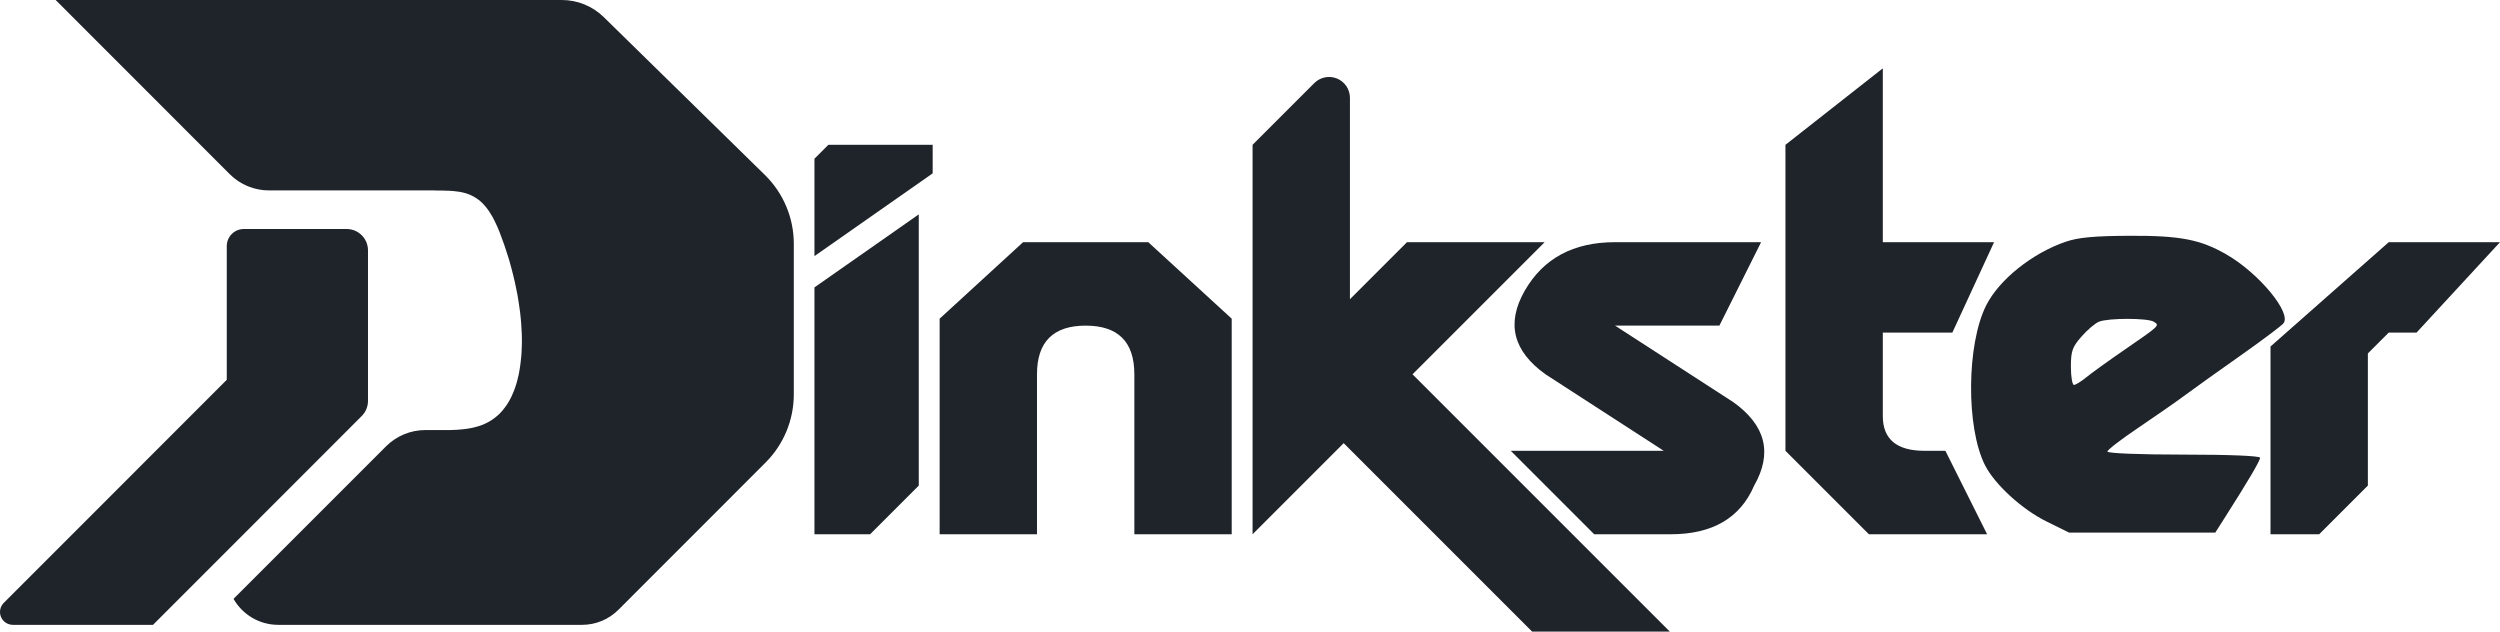
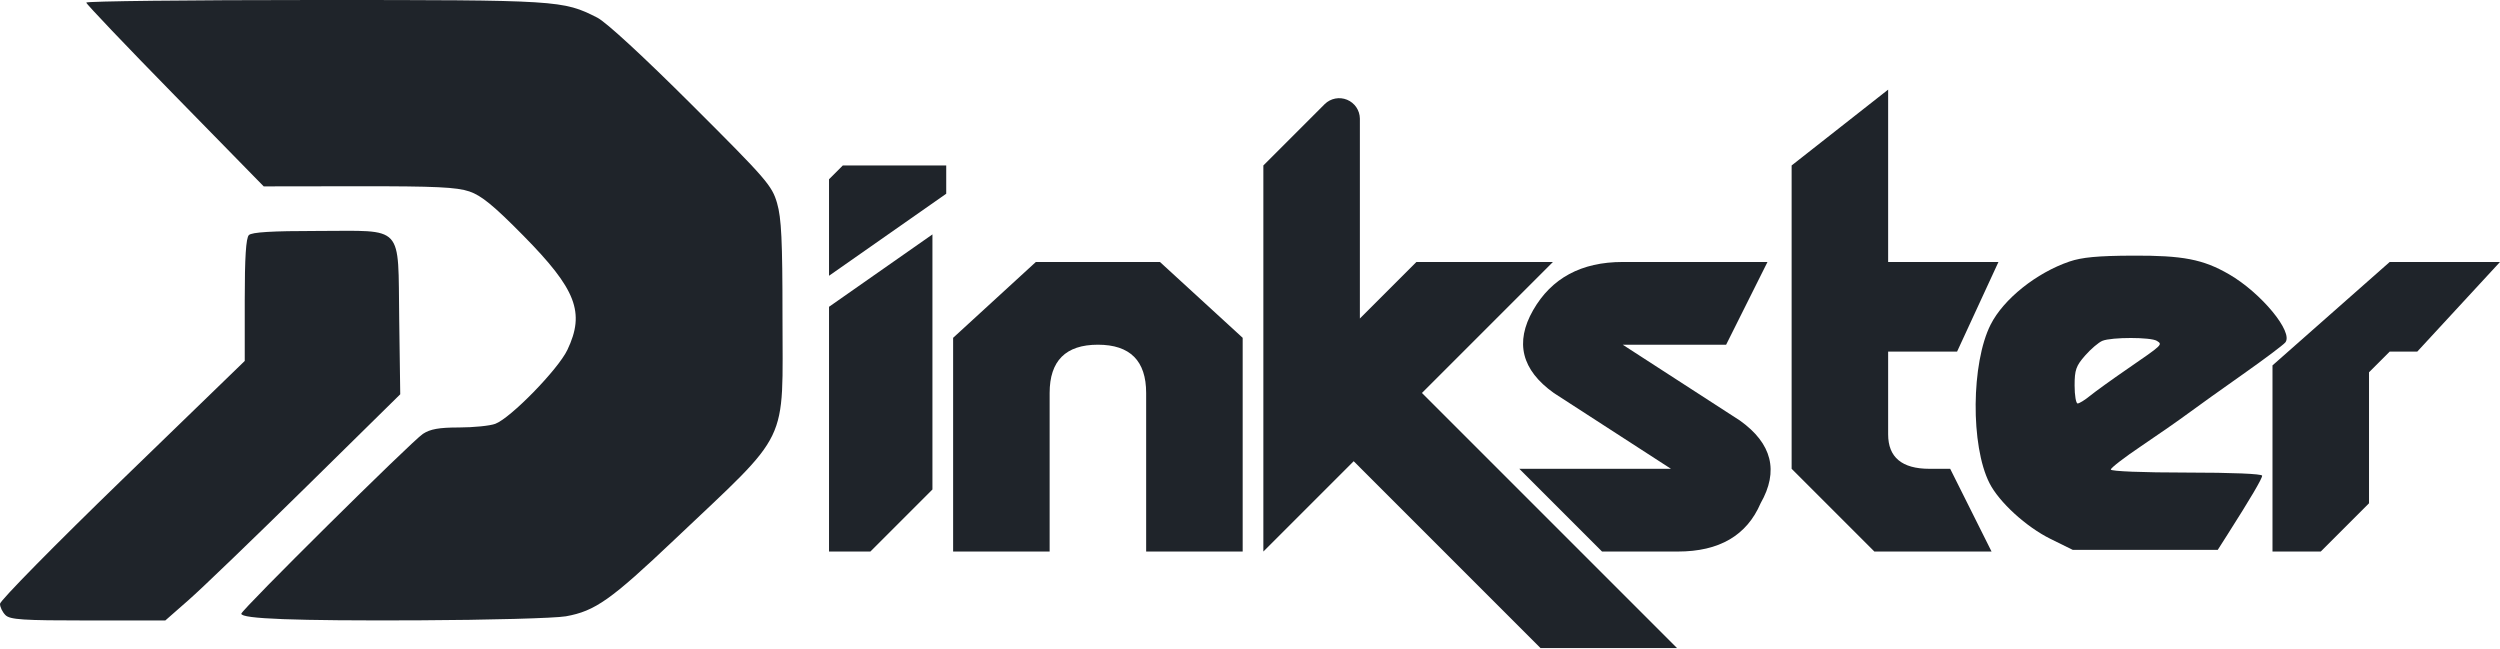
- <svg xmlns="http://www.w3.org/2000/svg" viewBox="0 0 1222.268 308.804" width="1222.268" height="308.804" version="1.1" id="svg264">
-   <defs id="defs80">
+ <svg xmlns="http://www.w3.org/2000/svg" viewBox="0 0 1232.925 319.6" width="1232.925" height="319.6" version="1.1" id="svg265">
+   <defs id="defs81">
    <clipPath id="e-open-counter" clipPathUnits="userSpaceOnUse">
-       <path d="M -20,-20 H 100 V 100 H -20 Z m 34,54 v -5.538 h 7.615 z" clip-rule="evenodd" id="path60" />
+       <path d="M -20,-20 H 100 V 100 H -20 Z m 34,54 v -5.538 h 7.615 z" clip-rule="evenodd" id="path61" />
    </clipPath>
    <clipPath id="k-beam-baseline" clipPathUnits="userSpaceOnUse">
-       <path d="M -20,-20 H 100 V 100 H 14 V 59.153 h -34 z" id="path63" />
+       <path d="M -20,-20 H 100 V 100 H 14 V 59.153 h -34 z" id="path64" />
    </clipPath>
    <clipPath id="approved-silhouette" clipPathUnits="userSpaceOnUse">
-       <path id="silhouette-clip-path" fill="#32e6c5" d="M 156.4,176.8 H 680 a 62,62 0 0 1 43.4,17.7 L 890.1,357.8 A 99.6,99.6 0 0 1 920,429 v 155.9 a 99.6,99.6 0 0 1 -29.2,70.4 L 738.6,807.6 A 53.1,53.1 0 0 1 701,823.2 H 386.6 A 53.1,53.1 0 0 1 340.4,796.3 L 498.1,638.6 a 57.5,57.5 0 0 1 40.7,-16.9 h 12.9 13 l 7,-0.3 5.7,-0.5 5,-0.6 4.5,-0.8 4.1,-1 3.8,-1.1 3.6,-1.3 3.3,-1.5 3.2,-1.7 2.9,-1.8 2.8,-2 2.7,-2.2 2.5,-2.3 2.3,-2.5 2.2,-2.7 2.1,-2.8 1.9,-2.9 1.8,-3.1 1.7,-3.3 1.5,-3.4 1.5,-3.6 1.3,-3.7 1.2,-3.8 1,-3.9 1,-4.1 0.8,-4.3 0.7,-4.3 0.6,-4.5 0.5,-4.6 0.4,-4.7 0.2,-4.8 0.2,-5 v -5.1 l -0.1,-5.2 -0.3,-5.3 -0.3,-5.4 -0.5,-5.6 -0.6,-5.7 -0.8,-5.8 -0.9,-6.1 -1,-6.2 -1.3,-6.4 -1.4,-6.8 -1.7,-7.2 -2,-7.8 -2.5,-9 -4.9,-15.1 -4.9,-13.3 -2.7,-6.3 -2.3,-4.9 -2,-3.9 -2,-3.3 -1.8,-2.9 -1.8,-2.5 -1.7,-2.2 -1.7,-1.9 -1.7,-1.8 -1.6,-1.5 -1.6,-1.4 -1.7,-1.2 -1.6,-1.1 -1.6,-1 -1.6,-0.9 -1.6,-0.8 -1.5,-0.7 -1.6,-0.6 -1.6,-0.6 -1.6,-0.5 -1.6,-0.4 -1.5,-0.4 -1.6,-0.3 -1.6,-0.3 -1.6,-0.2 -1.6,-0.2 -1.6,-0.2 -1.6,-0.2 -1.6,-0.1 -1.7,-0.1 -1.6,-0.1 h -1.7 l -1.7,-0.1 h -1.7 l -1.7,-0.1 h -1.8 -1.8 -1.9 l -1.9,-0.1 h -2 -2.1 -2.2 -2.4 -2.6 -2.9 -3.5 -6.5 -147 A 57.5,57.5 0 0 1 336.5,357 Z m 177,254.6 a 17.7,17.7 0 0 1 17.7,-17.7 h 106.3 a 22.1,22.1 0 0 1 22.1,22.1 v 155.7 a 22.1,22.1 0 0 1 -6.5,15.7 l -215.9,216 h -145 a 13.3,13.3 0 0 1 -9.4,-22.7 L 333.4,569.7 Z" />
+       <path id="silhouette-clip-path" fill="#32e6c5" fill-rule="evenodd" d="m 166.259,156.655 c 0.036,1.475 41.691,45.252 92.626,97.23 l 92.554,94.568 99.173,-0.144 c 80.18,-0.072 102.302,0.971 115.468,5.432 12.554,4.281 25.36,14.748 56.187,46.007 55.396,56.151 64.676,80.216 46.079,119.317 -9.676,20.36 -59.245,71.187 -75.252,77.158 -5.54,2.086 -22.554,3.777 -37.77,3.813 -20.899,0 -30.108,1.655 -37.806,6.727 -11.619,7.662 -189.46,183.777 -189.46,187.626 0,5.36 55.144,7.446 184.209,6.906 73.777,-0.324 143.309,-2.23 154.496,-4.209 30.504,-5.468 47.014,-17.122 113.345,-80.036 121.978,-115.647 112.698,-96.475 112.698,-233.453 0,-78.453 -1.115,-102.05 -5.647,-117.662 -5.288,-18.309 -10.899,-24.784 -89.029,-102.698 -50.288,-50.18 -89.388,-86.223 -98.561,-90.863 -36.007,-18.201 -39.532,-18.417 -294.928,-18.417 -131.151,0 -238.417,1.223 -238.381,2.698 z m 169.712,242.626 c -3.022,3.022 -4.317,23.237 -4.317,67.806 v 63.525 L 203.957,654.317 C 133.741,722.338 76.259,780.755 76.259,784.065 c 0,3.345 2.554,8.597 5.647,11.727 4.82,4.784 17.77,5.647 86.259,5.647 h 80.576 l 24.353,-21.367 c 13.417,-11.727 68.597,-64.856 122.626,-118.022 l 98.201,-96.655 -1.079,-78.345 c -1.439,-100.36 6.259,-92.086 -85.324,-92.086 -47.482,0 -68.489,1.259 -71.547,4.317 z" />
    </clipPath>
    <clipPath id="plane-coral" clipPathUnits="userSpaceOnUse">
-       <path d="m 343,68 67.8,67.8 a 45,45 0 0 1 13.2,31.8 v 112.8 a 45,45 0 0 1 -13.2,31.8 L 363,360 H 600 V 40 H 343 Z" transform="matrix(2.213439,0,0,2.213439,-180.079,26.32411)" id="path68" />
+       <path d="m 343,68 67.8,67.8 a 45,45 0 0 1 13.2,31.8 v 112.8 a 45,45 0 0 1 -13.2,31.8 L 363,360 H 600 V 40 H 343 Z" transform="matrix(2.213439,0,0,2.213439,-180.079,26.32411)" id="path69" />
    </clipPath>
    <clipPath id="plane-yellow" clipPathUnits="userSpaceOnUse">
-       <path d="M 80,240 H 232 V 390 H 80 Z" transform="matrix(2.213439,0,0,2.213439,-180.079,26.32411)" id="path71" />
+       <path d="M 80,240 H 232 V 390 H 80 Z" transform="matrix(2.213439,0,0,2.213439,-180.079,26.32411)" id="path72" />
    </clipPath>
    <clipPath id="optical-silhouette-16" clipPathUnits="userSpaceOnUse">
-       <path d="M 156.4,176.8 H 680 a 62,62 0 0 1 43.4,17.7 L 890.1,357.8 A 99.6,99.6 0 0 1 920,429 v 155.9 a 99.6,99.6 0 0 1 -29.2,70.4 L 738.6,807.6 A 53.1,53.1 0 0 1 701,823.2 H 386.6 A 53.1,53.1 0 0 1 340.4,796.3 L 498.1,638.6 a 57.5,57.5 0 0 1 40.7,-16.9 h 12.9 13 l 7,-0.3 5.7,-0.5 5,-0.6 4.5,-0.8 4.1,-1 3.8,-1.1 3.6,-1.3 3.3,-1.5 3.2,-1.7 2.9,-1.8 2.8,-2 2.7,-2.2 2.5,-2.3 2.3,-2.5 2.2,-2.7 2.1,-2.8 1.9,-2.9 1.8,-3.1 1.7,-3.3 1.5,-3.4 1.5,-3.6 1.3,-3.7 1.2,-3.8 1,-3.9 1,-4.1 0.8,-4.3 0.7,-4.3 0.6,-4.5 0.5,-4.6 0.4,-4.7 0.2,-4.8 0.2,-5 v -5.1 l -0.1,-5.2 -0.3,-5.3 -0.3,-5.4 -0.5,-5.6 -0.6,-5.7 -0.8,-5.8 -0.9,-6.1 -1,-6.2 -1.3,-6.4 -1.4,-6.8 -1.7,-7.2 -2,-7.8 -2.5,-9 -4.9,-15.1 -4.9,-13.3 -2.7,-6.3 -2.3,-4.9 -2,-3.9 -2,-3.3 -1.8,-2.9 -1.8,-2.5 -1.7,-2.2 -1.7,-1.9 -1.7,-1.8 -1.6,-1.5 -1.6,-1.4 -1.7,-1.2 -1.6,-1.1 -1.6,-1 -1.6,-0.9 -1.6,-0.8 -1.5,-0.7 -1.6,-0.6 -1.6,-0.6 -1.6,-0.5 -1.6,-0.4 -1.5,-0.4 -1.6,-0.3 -1.6,-0.3 -1.6,-0.2 -1.6,-0.2 -1.6,-0.2 -1.6,-0.2 -1.6,-0.1 -1.7,-0.1 -1.6,-0.1 h -1.7 l -1.7,-0.1 h -1.7 l -1.7,-0.1 h -1.8 -1.8 -1.9 l -1.9,-0.1 h -2 -2.1 -2.2 -2.4 -2.6 -2.9 -3.5 -6.5 -147 A 57.5,57.5 0 0 1 336.5,357 Z m 177,223.6 a 17.7,17.7 0 0 1 17.7,-17.7 h 106.3 a 22.1,22.1 0 0 1 22.1,22.1 V 635.5 A 22.1,22.1 0 0 1 473,651.1 L 301,823.2 H 112.1 a 13.3,13.3 0 0 1 -9.4,-22.7 L 333.4,569.7 Z" id="path74" />
+       <path d="m 166.259,156.655 c 0.036,1.475 41.691,45.252 92.626,97.23 l 92.554,94.568 99.173,-0.144 c 80.18,-0.072 102.302,0.971 115.468,5.432 12.554,4.281 25.36,14.748 56.187,46.007 55.396,56.151 64.676,80.216 46.079,119.317 -9.676,20.36 -59.245,71.187 -75.252,77.158 -5.54,2.086 -22.554,3.777 -37.77,3.813 -20.899,0 -30.108,1.655 -37.806,6.727 -11.619,7.662 -189.46,183.777 -189.46,187.626 0,5.36 55.144,7.446 184.209,6.906 73.777,-0.324 143.309,-2.23 154.496,-4.209 30.504,-5.468 47.014,-17.122 113.345,-80.036 121.978,-115.647 112.698,-96.475 112.698,-233.453 0,-78.453 -1.115,-102.05 -5.647,-117.662 -5.288,-18.309 -10.899,-24.784 -89.029,-102.698 -50.288,-50.18 -89.388,-86.223 -98.561,-90.863 -36.007,-18.201 -39.532,-18.417 -294.928,-18.417 -131.151,0 -238.417,1.223 -238.381,2.698 z m 169.712,242.626 c -3.022,3.022 -4.317,23.237 -4.317,67.806 v 63.525 L 203.957,654.317 C 133.741,722.338 76.259,780.755 76.259,784.065 c 0,3.345 2.554,8.597 5.647,11.727 4.82,4.784 17.77,5.647 86.259,5.647 h 80.576 l 24.353,-21.367 c 13.417,-11.727 68.597,-64.856 122.626,-118.022 l 98.201,-96.655 -1.079,-78.345 c -1.439,-100.36 6.259,-92.086 -85.324,-92.086 -47.482,0 -68.489,1.259 -71.547,4.317 z" id="path75" />
    </clipPath>
    <clipPath id="optical-silhouette-24" clipPathUnits="userSpaceOnUse">
-       <path d="M 156.4,176.8 H 680 a 62,62 0 0 1 43.4,17.7 L 890.1,357.8 A 99.6,99.6 0 0 1 920,429 v 155.9 a 99.6,99.6 0 0 1 -29.2,70.4 L 738.6,807.6 A 53.1,53.1 0 0 1 701,823.2 H 386.6 A 53.1,53.1 0 0 1 340.4,796.3 L 498.1,638.6 a 57.5,57.5 0 0 1 40.7,-16.9 h 12.9 13 l 7,-0.3 5.7,-0.5 5,-0.6 4.5,-0.8 4.1,-1 3.8,-1.1 3.6,-1.3 3.3,-1.5 3.2,-1.7 2.9,-1.8 2.8,-2 2.7,-2.2 2.5,-2.3 2.3,-2.5 2.2,-2.7 2.1,-2.8 1.9,-2.9 1.8,-3.1 1.7,-3.3 1.5,-3.4 1.5,-3.6 1.3,-3.7 1.2,-3.8 1,-3.9 1,-4.1 0.8,-4.3 0.7,-4.3 0.6,-4.5 0.5,-4.6 0.4,-4.7 0.2,-4.8 0.2,-5 v -5.1 l -0.1,-5.2 -0.3,-5.3 -0.3,-5.4 -0.5,-5.6 -0.6,-5.7 -0.8,-5.8 -0.9,-6.1 -1,-6.2 -1.3,-6.4 -1.4,-6.8 -1.7,-7.2 -2,-7.8 -2.5,-9 -4.9,-15.1 -4.9,-13.3 -2.7,-6.3 -2.3,-4.9 -2,-3.9 -2,-3.3 -1.8,-2.9 -1.8,-2.5 -1.7,-2.2 -1.7,-1.9 -1.7,-1.8 -1.6,-1.5 -1.6,-1.4 -1.7,-1.2 -1.6,-1.1 -1.6,-1 -1.6,-0.9 -1.6,-0.8 -1.5,-0.7 -1.6,-0.6 -1.6,-0.6 -1.6,-0.5 -1.6,-0.4 -1.5,-0.4 -1.6,-0.3 -1.6,-0.3 -1.6,-0.2 -1.6,-0.2 -1.6,-0.2 -1.6,-0.2 -1.6,-0.1 -1.7,-0.1 -1.6,-0.1 h -1.7 l -1.7,-0.1 h -1.7 l -1.7,-0.1 h -1.8 -1.8 -1.9 l -1.9,-0.1 h -2 -2.1 -2.2 -2.4 -2.6 -2.9 -3.5 -6.5 -147 A 57.5,57.5 0 0 1 336.5,357 Z m 177,232.4 a 17.7,17.7 0 0 1 17.7,-17.7 h 106.3 a 22.1,22.1 0 0 1 22.1,22.2 V 622.9 A 22.1,22.1 0 0 1 473,638.6 L 288.5,823.2 H 112.1 a 13.3,13.3 0 0 1 -9.4,-22.7 L 333.4,569.7 Z" id="path77" />
+       <path d="m 166.259,156.655 c 0.036,1.475 41.691,45.252 92.626,97.23 l 92.554,94.568 99.173,-0.144 c 80.18,-0.072 102.302,0.971 115.468,5.432 12.554,4.281 25.36,14.748 56.187,46.007 55.396,56.151 64.676,80.216 46.079,119.317 -9.676,20.36 -59.245,71.187 -75.252,77.158 -5.54,2.086 -22.554,3.777 -37.77,3.813 -20.899,0 -30.108,1.655 -37.806,6.727 -11.619,7.662 -189.46,183.777 -189.46,187.626 0,5.36 55.144,7.446 184.209,6.906 73.777,-0.324 143.309,-2.23 154.496,-4.209 30.504,-5.468 47.014,-17.122 113.345,-80.036 121.978,-115.647 112.698,-96.475 112.698,-233.453 0,-78.453 -1.115,-102.05 -5.647,-117.662 -5.288,-18.309 -10.899,-24.784 -89.029,-102.698 -50.288,-50.18 -89.388,-86.223 -98.561,-90.863 -36.007,-18.201 -39.532,-18.417 -294.928,-18.417 -131.151,0 -238.417,1.223 -238.381,2.698 z m 169.712,242.626 c -3.022,3.022 -4.317,23.237 -4.317,67.806 v 63.525 L 203.957,654.317 C 133.741,722.338 76.259,780.755 76.259,784.065 c 0,3.345 2.554,8.597 5.647,11.727 4.82,4.784 17.77,5.647 86.259,5.647 h 80.576 l 24.353,-21.367 c 13.417,-11.727 68.597,-64.856 122.626,-118.022 l 98.201,-96.655 -1.079,-78.345 c -1.439,-100.36 6.259,-92.086 -85.324,-92.086 -47.482,0 -68.489,1.259 -71.547,4.317 z" id="path78" />
    </clipPath>
  </defs>
-   <g id="07_Exports_Artboards" style="display:inline" transform="translate(-44.15715,-93.99568)">
+   <g id="07_Exports_Artboards" style="display:inline" transform="translate(-33.5,-83.2)">
    <g id="wordmark-mono" transform="matrix(3.4,0,0,3.4,-60,-250)" color="#1f242a">
-       <g transform="matrix(0.139,0,0,0.139,16.9,76.6)" id="g168">
-         <path id="wordmark-mono-d" fill="currentColor" d="M 156.4,176.8 H 680 a 62,62 0 0 1 43.4,17.7 L 890.1,357.8 A 99.6,99.6 0 0 1 920,429 v 155.9 a 99.6,99.6 0 0 1 -29.2,70.4 L 738.6,807.6 A 53.1,53.1 0 0 1 701,823.2 H 386.6 A 53.1,53.1 0 0 1 340.4,796.3 L 498.1,638.6 a 57.5,57.5 0 0 1 40.7,-16.9 h 12.9 13 l 7,-0.3 5.7,-0.5 5,-0.6 4.5,-0.8 4.1,-1 3.8,-1.1 3.6,-1.3 3.3,-1.5 3.2,-1.7 2.9,-1.8 2.8,-2 2.7,-2.2 2.5,-2.3 2.3,-2.5 2.2,-2.7 2.1,-2.8 1.9,-2.9 1.8,-3.1 1.7,-3.3 1.5,-3.4 1.5,-3.6 1.3,-3.7 1.2,-3.8 1,-3.9 1,-4.1 0.8,-4.3 0.7,-4.3 0.6,-4.5 0.5,-4.6 0.4,-4.7 0.2,-4.8 0.2,-5 v -5.1 l -0.1,-5.2 -0.3,-5.3 -0.3,-5.4 -0.5,-5.6 -0.6,-5.7 -0.8,-5.8 -0.9,-6.1 -1,-6.2 -1.3,-6.4 -1.4,-6.8 -1.7,-7.2 -2,-7.8 -2.5,-9 -4.9,-15.1 -4.9,-13.3 -2.7,-6.3 -2.3,-4.9 -2,-3.9 -2,-3.3 -1.8,-2.9 -1.8,-2.5 -1.7,-2.2 -1.7,-1.9 -1.7,-1.8 -1.6,-1.5 -1.6,-1.4 -1.7,-1.2 -1.6,-1.1 -1.6,-1 -1.6,-0.9 -1.6,-0.8 -1.5,-0.7 -1.6,-0.6 -1.6,-0.6 -1.6,-0.5 -1.6,-0.4 -1.5,-0.4 -1.6,-0.3 -1.6,-0.3 -1.6,-0.2 -1.6,-0.2 -1.6,-0.2 -1.6,-0.2 -1.6,-0.1 -1.7,-0.1 -1.6,-0.1 h -1.7 l -1.7,-0.1 h -1.7 l -1.7,-0.1 h -1.8 -1.8 -1.9 l -1.9,-0.1 h -2 -2.1 -2.2 -2.4 -2.6 -2.9 -3.5 -6.5 -147 A 57.5,57.5 0 0 1 336.5,357 Z m 177,254.6 a 17.7,17.7 0 0 1 17.7,-17.7 h 106.3 a 22.1,22.1 0 0 1 22.1,22.1 v 155.7 a 22.1,22.1 0 0 1 -6.5,15.7 l -215.9,216 h -145 a 13.3,13.3 0 0 1 -9.4,-22.7 L 333.4,569.7 Z" />
+       <g transform="matrix(0.139,0,0,0.139,16.9,76.6)" id="g169">
+         <path id="wordmark-mono-d" fill="currentColor" fill-rule="evenodd" d="m 166.259,156.655 c 0.036,1.475 41.691,45.252 92.626,97.23 l 92.554,94.568 99.173,-0.144 c 80.18,-0.072 102.302,0.971 115.468,5.432 12.554,4.281 25.36,14.748 56.187,46.007 55.396,56.151 64.676,80.216 46.079,119.317 -9.676,20.36 -59.245,71.187 -75.252,77.158 -5.54,2.086 -22.554,3.777 -37.77,3.813 -20.899,0 -30.108,1.655 -37.806,6.727 -11.619,7.662 -189.46,183.777 -189.46,187.626 0,5.36 55.144,7.446 184.209,6.906 73.777,-0.324 143.309,-2.23 154.496,-4.209 30.504,-5.468 47.014,-17.122 113.345,-80.036 121.978,-115.647 112.698,-96.475 112.698,-233.453 0,-78.453 -1.115,-102.05 -5.647,-117.662 -5.288,-18.309 -10.899,-24.784 -89.029,-102.698 -50.288,-50.18 -89.388,-86.223 -98.561,-90.863 -36.007,-18.201 -39.532,-18.417 -294.928,-18.417 -131.151,0 -238.417,1.223 -238.381,2.698 z m 169.712,242.626 c -3.022,3.022 -4.317,23.237 -4.317,67.806 v 63.525 L 203.957,654.317 C 133.741,722.338 76.259,780.755 76.259,784.065 c 0,3.345 2.554,8.597 5.647,11.727 4.82,4.784 17.77,5.647 86.259,5.647 h 80.576 l 24.353,-21.367 c 13.417,-11.727 68.597,-64.856 122.626,-118.022 l 98.201,-96.655 -1.079,-78.345 c -1.439,-100.36 6.259,-92.086 -85.324,-92.086 -47.482,0 -68.489,1.259 -71.547,4.317 z" />
      </g>
-       <g fill="currentColor" id="g177">
-         <path id="mono-i" d="M 2,0 H 17 V 4.1 L 0,16 V 2 Z M 0,20.5 15,10 V 49 L 8,56 H 0 Z" transform="translate(147.75,122)" fill-rule="evenodd" />
+       <g fill="currentColor" id="g178">
+         <path id="mono-i" d="M 2,0 H 17 V 4.1 L 0,16 V 2 Z M 0,20.5 15,10 V 47 L 6,56 H 0 Z" transform="translate(147.75,122)" fill-rule="evenodd" />
        <path id="mono-n" d="M 0,56 V 25 L 12,14 H 30 L 42,25 V 56 H 28 V 33 q 0,-7 -7,-7 -7,0 -7,7 v 23 z" transform="translate(165.75,122)" fill-rule="evenodd" />
        <path id="mono-k" d="m 7,0 8.9,-8.9 A 3,3 0 0 1 21,-6.8 V 22.201 L 29.201,14 H 49 L 30,33 67,70 H 47.201 L 20.101,42.899 7,56 Z" transform="translate(203.75,122)" fill-rule="evenodd" />
        <path id="mono-s" d="M 36,14 30,26 H 15 l 17,11 q 7,5 3,12 -3,7 -12,7 H 12 L 0,44 H 22 L 5,33 Q -2,28 2,21 6,14 15,14 Z" transform="translate(247.875,122)" fill-rule="evenodd" />
        <path id="mono-t" d="M 0,0 14,-11 V 14 H 30 L 24,27 H 14 v 12 q 0,5 6,5 h 3 l 6,12 H 12 L 0,44 Z" transform="translate(287.375,122)" fill-rule="evenodd" />
        <path id="mono-e" d="M 14.056,13.933 C 9.25,15.575 4.496,19.374 2.625,23.068 c -2.83,5.584 -2.926,17.583 -0.181,23 1.394,2.763 5.336,6.367 8.868,8.104 l 3.222,1.589 h 10.514 10.51 l 1.432,-2.248 C 40.32,48.282 42,45.424 42,44.999 c 0,-0.272 -4.357,-0.453 -10.977,-0.453 -6.333,0 -10.977,-0.186 -10.977,-0.439 0,-0.239 1.985,-1.771 4.415,-3.403 2.429,-1.637 5.489,-3.766 6.801,-4.739 1.312,-0.969 4.892,-3.532 7.961,-5.689 3.064,-2.157 5.823,-4.229 6.133,-4.601 1.227,-1.475 -3.494,-7.192 -8.157,-9.889 -3.766,-2.176 -6.687,-2.744 -14.018,-2.706 -5.035,0.024 -7.317,0.239 -9.125,0.854 z M 26.723,25.44 c 0.864,0.549 0.902,0.511 -4.291,4.085 -2.229,1.532 -4.663,3.288 -5.407,3.895 -0.74,0.606 -1.546,1.103 -1.79,1.103 -0.239,0 -0.439,-1.174 -0.439,-2.611 0,-2.253 0.21,-2.845 1.527,-4.343 0.835,-0.955 1.966,-1.914 2.506,-2.133 1.351,-0.549 7.025,-0.544 7.894,0.005 z" transform="translate(313.625,122)" fill-rule="evenodd" />
        <path id="mono-r" d="M 0,56 V 29 L 17,14 H 33 L 21,27 h -4 l -3,3 v 19 l -7,7 z" transform="translate(357.125,122)" fill-rule="evenodd" />
      </g>
    </g>
  </g>
</svg>
